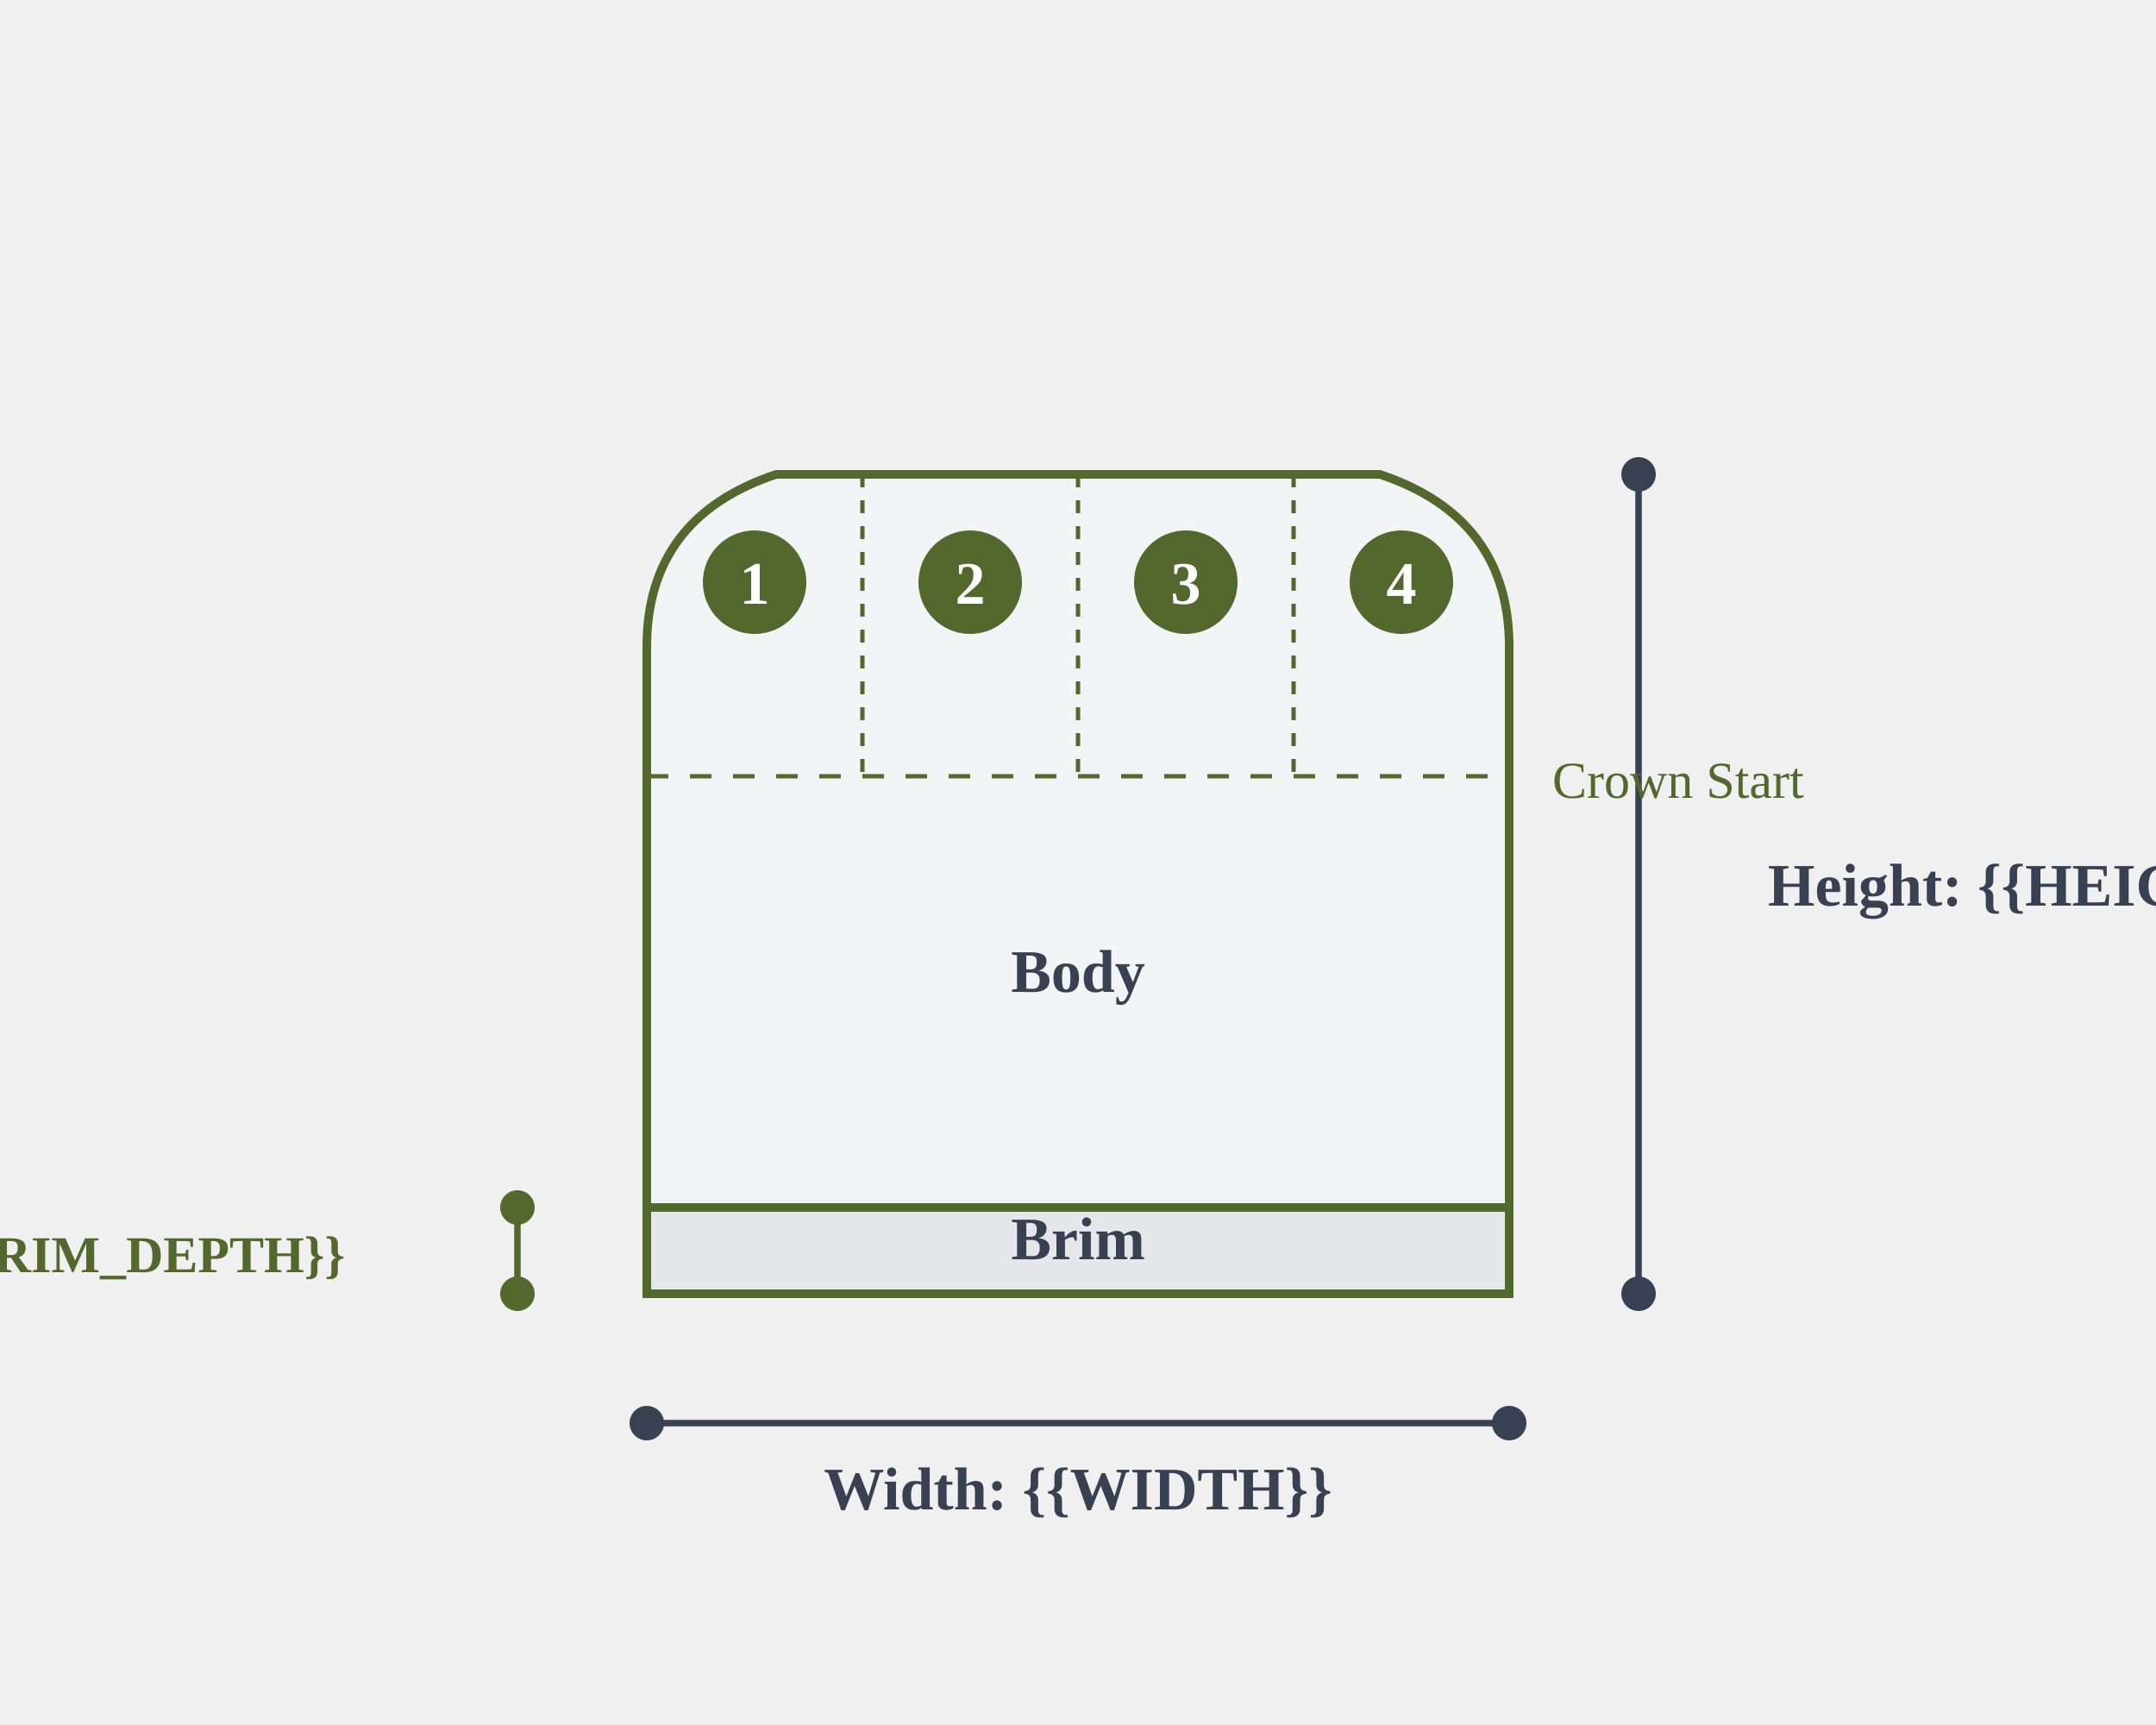
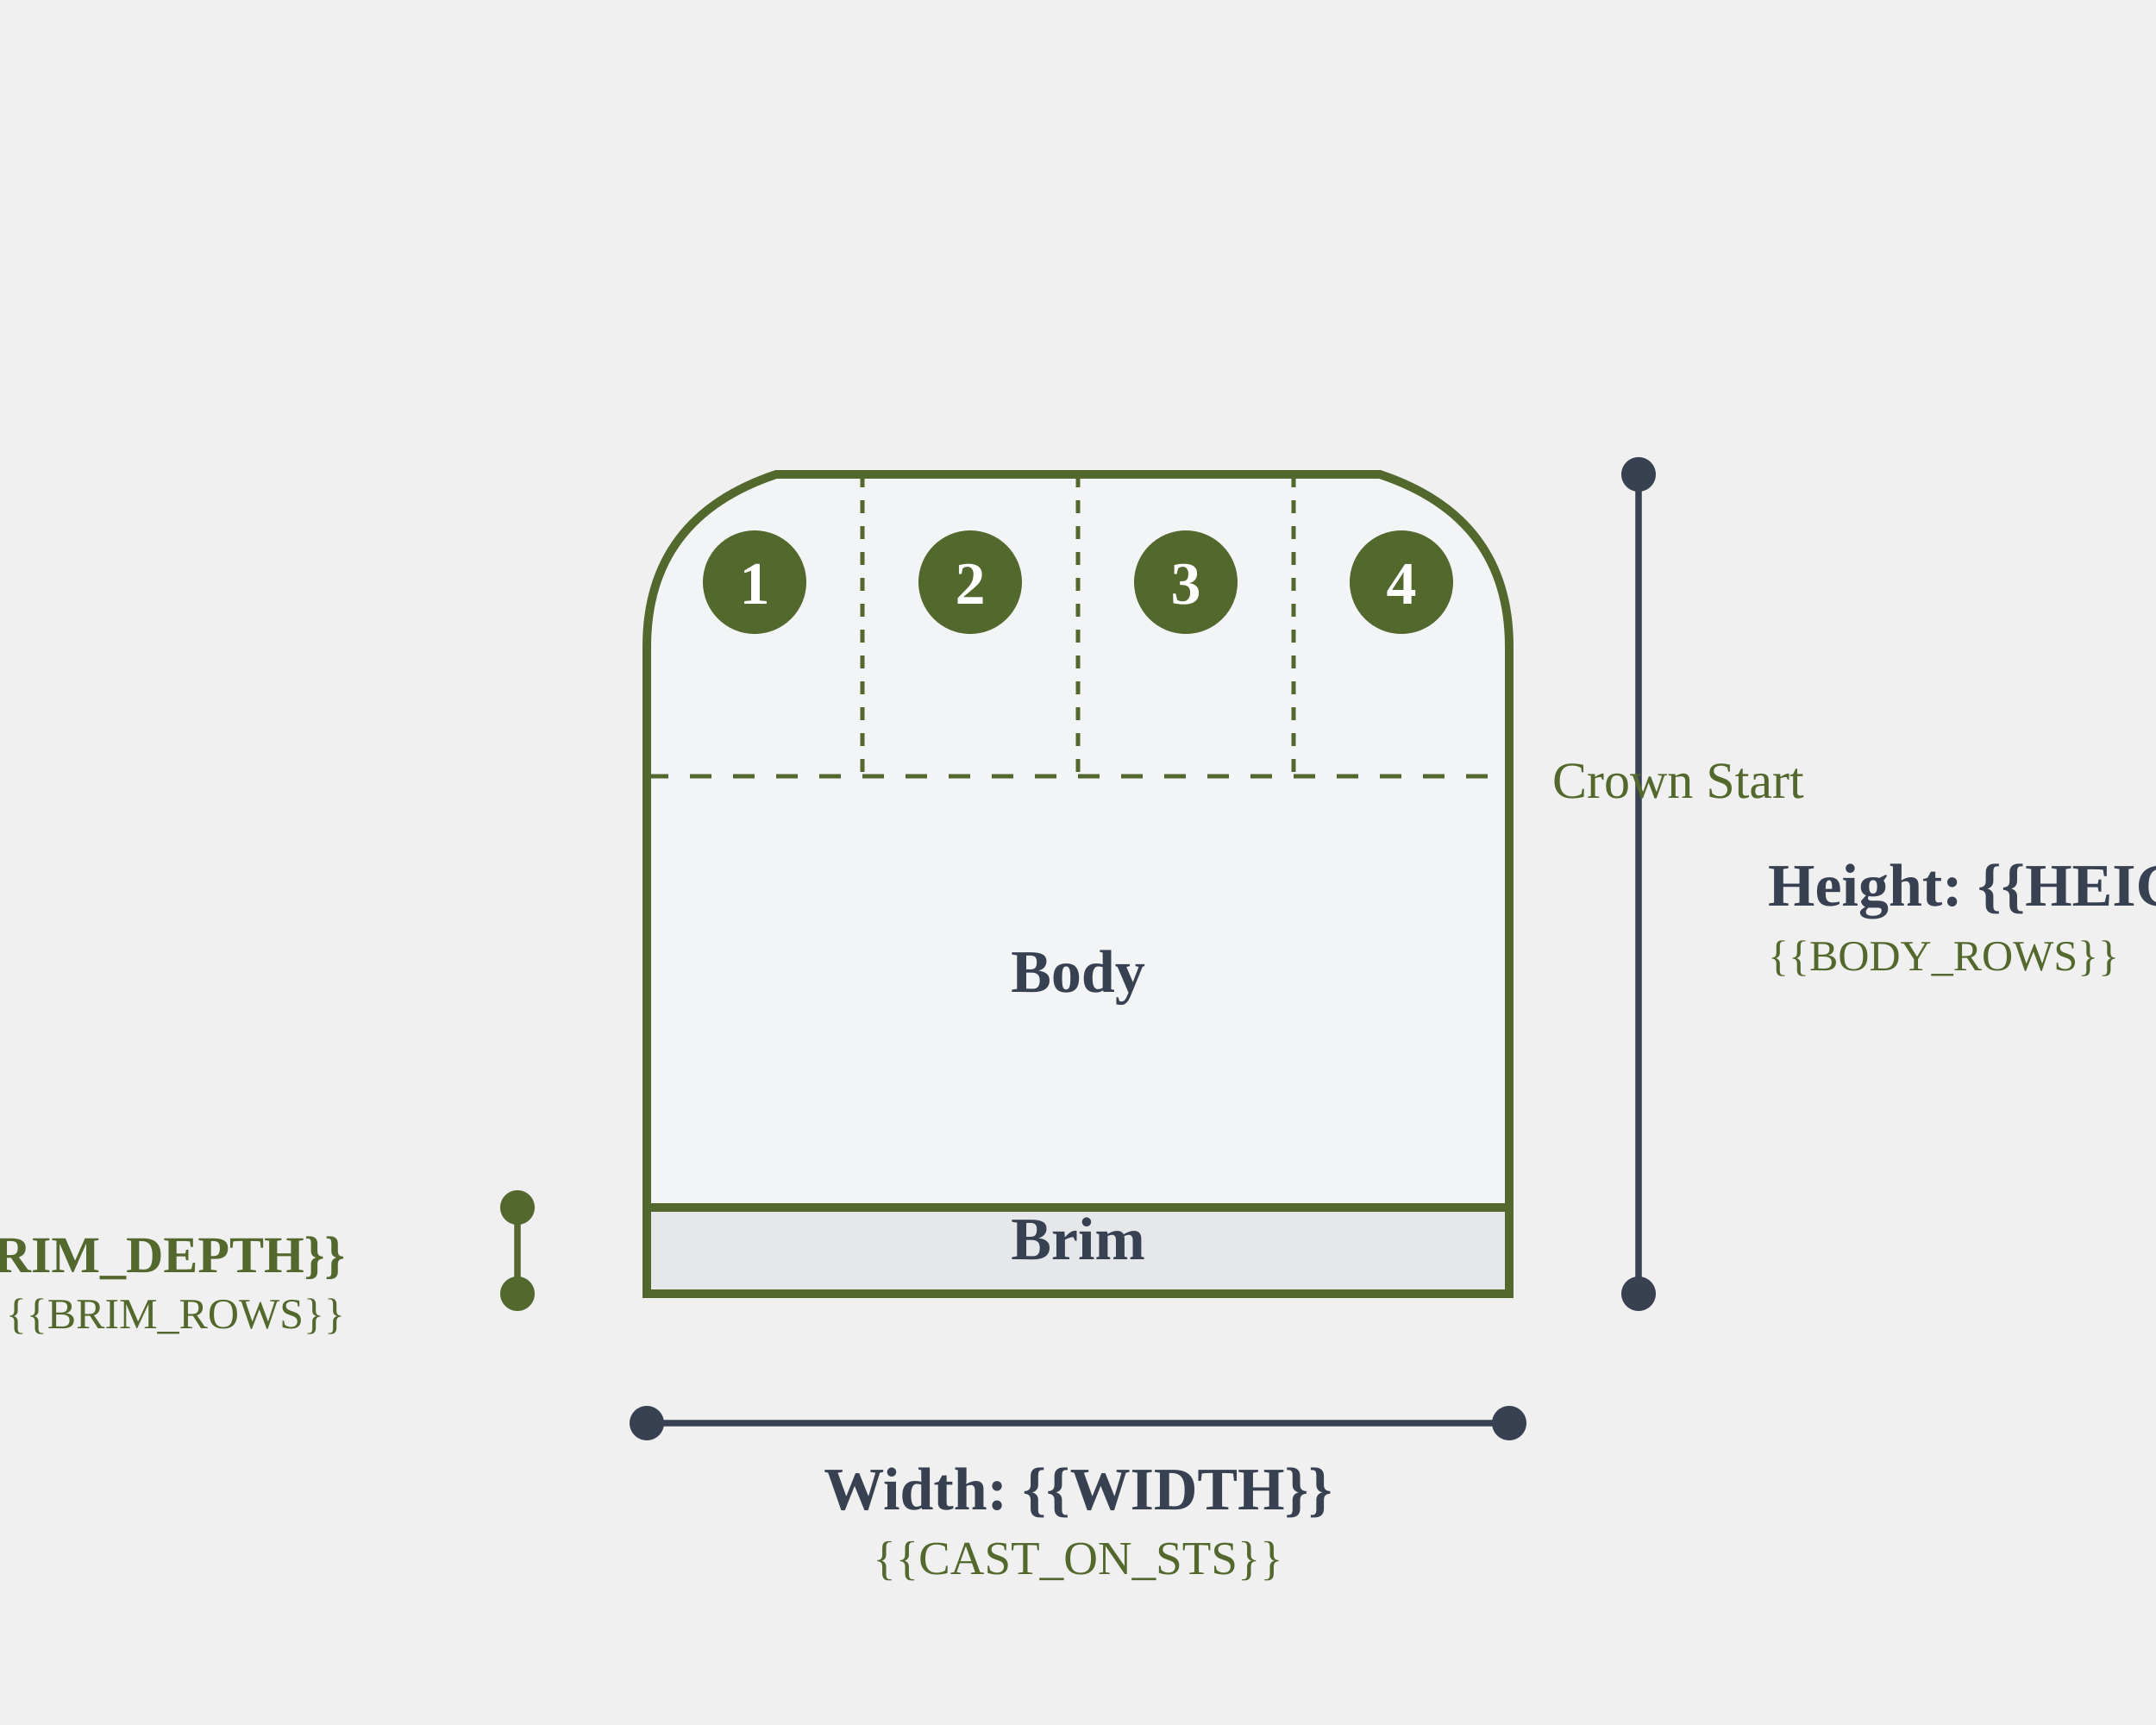
<svg xmlns="http://www.w3.org/2000/svg" viewBox="0 0 500 400">
  <path d="M 150 300 L 150 150 Q 150 120, 180 110 L 320 110 Q 350 120, 350 150 L 350 300 Z" fill="#f3f4f6" stroke="#52682D" stroke-width="2" />
  <line x1="200" y1="110" x2="200" y2="180" stroke="#52682D" stroke-width="1" stroke-dasharray="3,3" />
  <line x1="250" y1="110" x2="250" y2="180" stroke="#52682D" stroke-width="1" stroke-dasharray="3,3" />
  <line x1="300" y1="110" x2="300" y2="180" stroke="#52682D" stroke-width="1" stroke-dasharray="3,3" />
  <circle cx="175" cy="135" r="12" fill="#52682D" />
  <text x="175" y="140" text-anchor="middle" font-size="14" font-weight="700" fill="white">1</text>
  <circle cx="225" cy="135" r="12" fill="#52682D" />
  <text x="225" y="140" text-anchor="middle" font-size="14" font-weight="700" fill="white">2</text>
  <circle cx="275" cy="135" r="12" fill="#52682D" />
  <text x="275" y="140" text-anchor="middle" font-size="14" font-weight="700" fill="white">3</text>
  <circle cx="325" cy="135" r="12" fill="#52682D" />
  <text x="325" y="140" text-anchor="middle" font-size="14" font-weight="700" fill="white">4</text>
  <rect x="150" y="280" width="200" height="20" fill="#e5e7eb" stroke="#52682D" stroke-width="2" />
  <line x1="150" y1="180" x2="350" y2="180" stroke="#52682D" stroke-width="1" stroke-dasharray="5,5" />
  <line x1="150" y1="330" x2="350" y2="330" stroke="#374151" stroke-width="1.5" />
  <circle cx="150" cy="330" r="4" fill="#374151" />
  <circle cx="350" cy="330" r="4" fill="#374151" />
  <text x="250" y="350" text-anchor="middle" font-size="14" font-weight="600" fill="#374151">
    Width: {{WIDTH}}
  </text>
+   <text x="250" y="365" text-anchor="middle" font-size="11" fill="#52682D">
+     {{CAST_ON_STS}}
+   </text>
  <line x1="380" y1="110" x2="380" y2="300" stroke="#374151" stroke-width="1.5" />
  <circle cx="380" cy="110" r="4" fill="#374151" />
  <circle cx="380" cy="300" r="4" fill="#374151" />
  <text x="410" y="210" text-anchor="start" font-size="14" font-weight="600" fill="#374151">
    Height: {{HEIGHT}}
  </text>
+   <text x="410" y="225" text-anchor="start" font-size="10" fill="#52682D">
+     {{BODY_ROWS}}
+   </text>
  <line x1="120" y1="280" x2="120" y2="300" stroke="#52682D" stroke-width="1.5" />
  <circle cx="120" cy="280" r="4" fill="#52682D" />
  <circle cx="120" cy="300" r="4" fill="#52682D" />
  <text x="80" y="295" text-anchor="end" font-size="12" font-weight="600" fill="#52682D">
    Brim: {{BRIM_DEPTH}}
+   </text>
+   <text x="80" y="308" text-anchor="end" font-size="10" fill="#52682D">
+     {{BRIM_ROWS}}
  </text>
  <text x="360" y="185" text-anchor="start" font-size="12" fill="#52682D">
    Crown Start
  </text>
  <text x="250" y="230" text-anchor="middle" font-size="14" font-weight="700" fill="#374151">
    Body
  </text>
  <text x="250" y="292" text-anchor="middle" font-size="14" font-weight="700" fill="#374151">
    Brim
  </text>
</svg>
